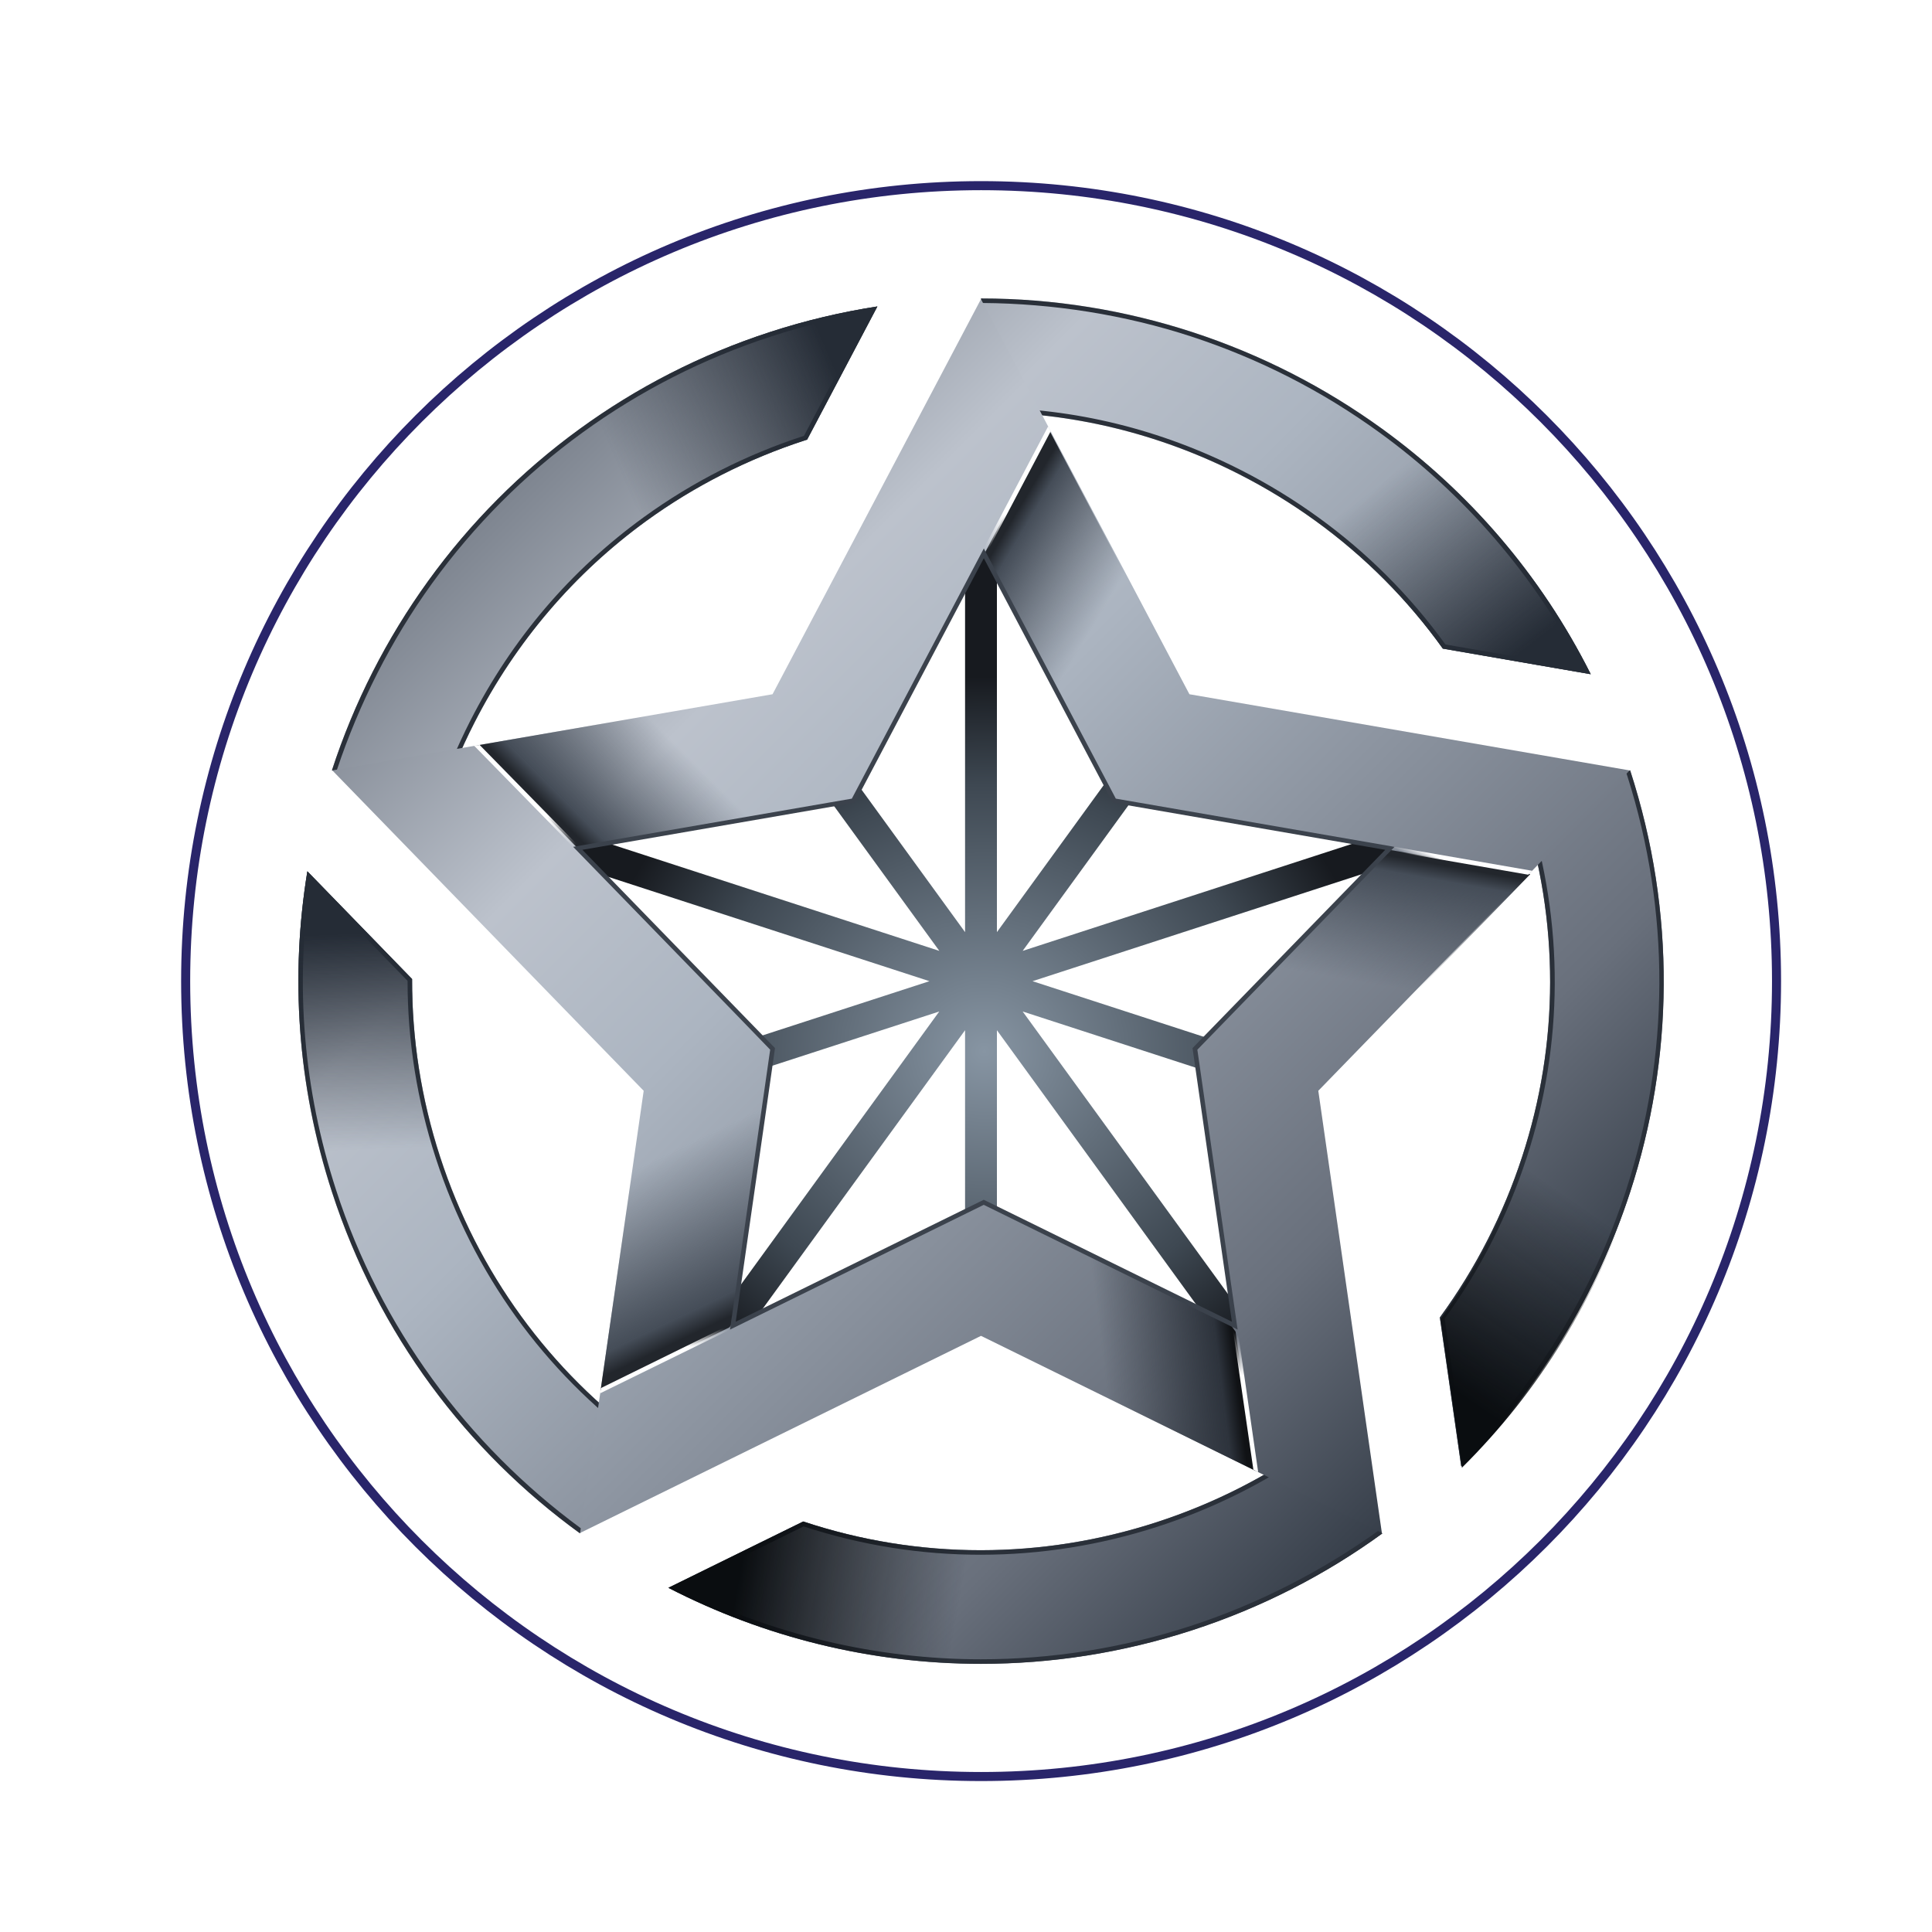
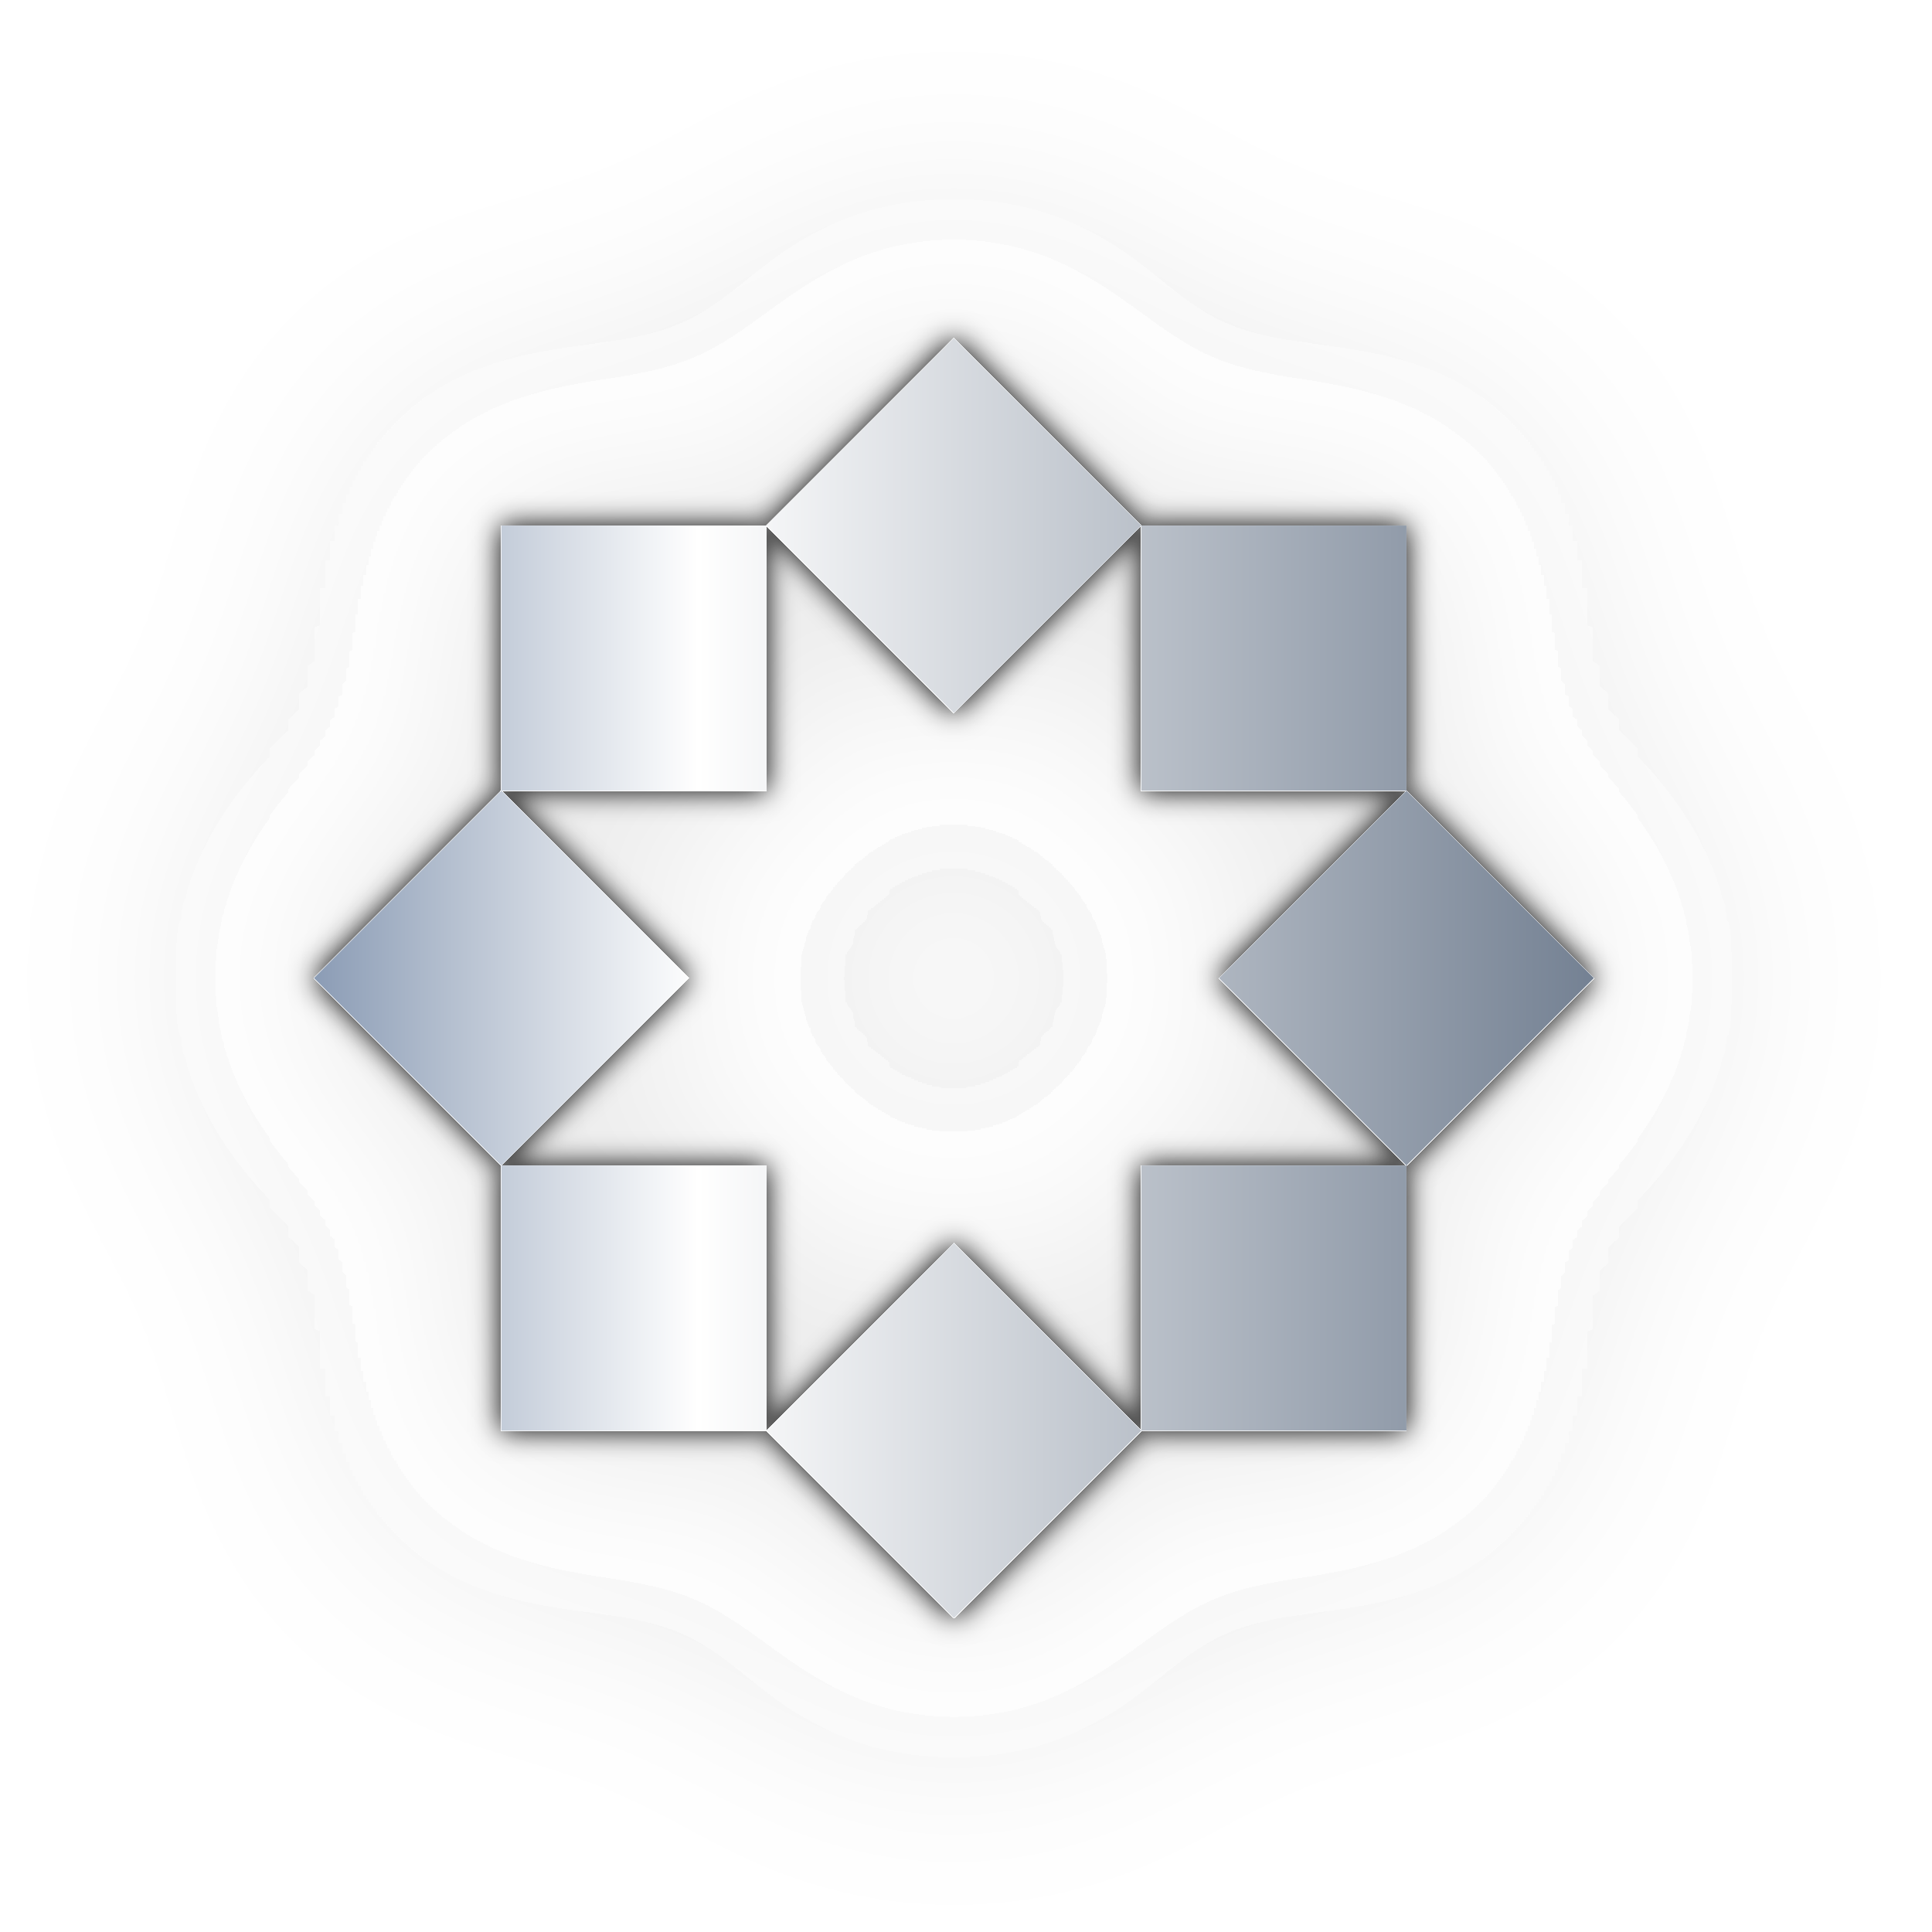
- <svg xmlns="http://www.w3.org/2000/svg" width="64" height="64" viewBox="0 0 64 64" fill="none">
-   <path fill-rule="evenodd" clip-rule="evenodd" d="M52.695 22.334C51.04 19.038 48.648 16.281 45.788 14.208C41.967 11.436 37.317 9.887 32.496 9.887L32.496 13.651C35.437 13.648 38.359 14.339 41.054 15.713C41.942 16.165 42.783 16.68 43.574 17.253C45.209 18.435 46.629 19.862 47.795 21.486L52.694 22.333L52.695 22.333L52.695 22.334ZM54.003 25.517L54 25.517L54.003 25.517ZM54 25.517C55.536 30.242 55.431 35.105 54 39.491C52.888 42.904 50.974 46.026 48.405 48.572L47.697 43.642C48.289 42.831 48.823 41.968 49.287 41.056C49.739 40.168 50.116 39.256 50.42 38.328C51.653 34.564 51.667 30.519 50.419 26.68L54 25.517ZM38.322 50.421C36.411 51.042 34.449 51.349 32.496 51.351C30.504 51.352 28.519 51.035 26.609 50.4L22.142 52.596C25.306 54.227 28.853 55.115 32.496 55.115C34.812 55.115 37.166 54.758 39.488 54.004C41.806 53.25 43.919 52.157 45.79 50.798L43.577 47.753C41.997 48.897 40.231 49.8 38.322 50.421ZM13.65 32.432C13.644 34.407 13.951 36.392 14.58 38.325C15.828 42.161 18.214 45.424 21.422 47.745L19.209 50.792C15.475 48.083 12.532 44.212 10.997 39.488C9.842 35.938 9.616 32.309 10.182 28.863L13.65 32.432ZM21.417 17.253C19.039 18.979 17.085 21.254 15.712 23.947C15.258 24.837 14.882 25.75 14.577 26.68L10.996 25.517C12.458 21.029 15.305 17.041 19.205 14.208C21.077 12.847 23.192 11.751 25.513 10.998C26.692 10.615 27.878 10.336 29.064 10.152L26.737 14.564L26.678 14.582C24.767 15.203 22.999 16.106 21.417 17.253Z" fill="url(#paint0_linear_3408_51661)" />
-   <path d="M53.907 25.705C55.339 30.211 55.322 34.957 53.86 39.445C52.785 42.741 50.941 45.779 48.514 48.251L47.856 43.682C48.444 42.871 48.972 42.012 49.423 41.125C49.872 40.244 50.256 39.318 50.565 38.376C51.801 34.6 51.816 30.592 50.609 26.778L53.877 25.619M54.003 25.517L50.419 26.682C51.667 30.521 51.654 34.565 50.42 38.329C50.116 39.258 49.739 40.17 49.287 41.057C48.823 41.969 48.289 42.833 47.697 43.644L48.405 48.573C50.974 46.027 52.888 42.906 54 39.493C55.431 35.105 55.536 30.242 54 25.517L54.003 25.517Z" fill="#2A3039" />
-   <path d="M43.544 47.964L45.653 50.714C43.782 52.052 41.643 53.147 39.441 53.862C37.187 54.595 34.851 54.966 32.496 54.966C29.045 54.966 25.588 54.149 22.48 52.599L26.619 50.564C28.52 51.187 30.492 51.503 32.48 51.503L32.496 51.503C34.483 51.502 36.459 51.185 38.369 50.566C40.229 49.961 41.969 49.087 43.544 47.966M43.577 47.756C41.997 48.9 40.231 49.803 38.322 50.424C36.411 51.045 34.449 51.353 32.496 51.354L32.48 51.354C30.492 51.354 28.514 51.035 26.607 50.403L22.141 52.599C25.305 54.23 28.85 55.118 32.495 55.118C34.81 55.118 37.165 54.761 39.486 54.007C41.804 53.254 43.918 52.161 45.788 50.801L43.576 47.756L43.577 47.756Z" fill="#2A3039" />
-   <path d="M10.284 29.184L13.501 32.492C13.501 34.481 13.817 36.457 14.438 38.37C15.676 42.177 18.017 45.427 21.212 47.779L19.244 50.629C15.447 47.836 12.602 43.939 11.14 39.441C10.05 36.089 9.763 32.64 10.284 29.184ZM10.182 28.863C9.616 32.309 9.842 35.938 10.997 39.488C12.532 44.212 15.475 48.083 19.209 50.792L21.422 47.745C18.214 45.424 15.828 42.161 14.58 38.323C13.951 36.391 13.644 34.405 13.65 32.431L10.182 28.863Z" fill="#2A3039" />
-   <path d="M32.557 10.037C34.875 10.053 37.261 10.426 39.474 11.151C41.705 11.883 43.8 12.951 45.699 14.329C48.508 16.365 50.827 19.059 52.424 22.134L47.882 21.349C46.708 19.725 45.288 18.307 43.663 17.133C42.859 16.551 42.005 16.029 41.123 15.58C38.453 14.22 35.603 13.521 32.647 13.501L32.557 10.037ZM32.504 9.887L32.496 9.887L32.496 13.651L32.521 13.651C35.454 13.651 38.366 14.342 41.055 15.713C41.943 16.165 42.784 16.68 43.575 17.253C45.211 18.435 46.631 19.862 47.796 21.486L52.695 22.333C51.04 19.036 48.648 16.279 45.788 14.207C41.969 11.439 37.322 9.887 32.504 9.887Z" fill="#2A3039" />
-   <path d="M28.79 10.348L26.633 14.438L26.631 14.438C24.722 15.059 22.937 15.965 21.328 17.131C18.894 18.896 16.959 21.166 15.578 23.878C15.15 24.718 14.782 25.595 14.482 26.491L11.16 25.505C11.886 23.325 12.963 21.192 14.309 19.331C15.702 17.404 17.378 15.722 19.294 14.331C21.199 12.947 23.306 11.874 25.56 11.141C26.613 10.799 27.699 10.532 28.79 10.348ZM29.064 10.151C27.878 10.335 26.692 10.614 25.513 10.996C23.192 11.75 21.077 12.846 19.205 14.207C15.305 17.041 12.458 21.029 10.996 25.517L14.577 26.68C14.882 25.75 15.258 24.837 15.712 23.948C17.085 21.254 19.039 18.979 21.417 17.253C22.999 16.106 24.767 15.203 26.678 14.582C26.698 14.576 26.717 14.57 26.737 14.564L29.064 10.152L29.064 10.151Z" fill="#2A3039" />
-   <path d="M54.025 39.539L50.443 38.376C50.139 39.304 49.762 40.216 49.309 41.104C48.845 42.016 48.312 42.88 47.719 43.691L48.428 48.62C50.996 46.074 52.911 42.952 54.023 39.539L54.025 39.539Z" fill="url(#paint1_linear_3408_51661)" />
-   <path d="M32.496 55.116L32.496 51.353C30.504 51.354 28.519 51.036 26.609 50.401L22.142 52.598C25.306 54.229 28.853 55.116 32.496 55.116Z" fill="url(#paint2_linear_3408_51661)" />
-   <path d="M10.997 39.488L14.582 38.323C13.953 36.391 13.646 34.405 13.652 32.431L10.182 28.863C9.616 32.309 9.842 35.938 10.997 39.488Z" fill="url(#paint3_linear_3408_51661)" />
-   <path d="M45.788 14.208L43.576 17.255C45.211 18.437 46.631 19.864 47.796 21.487L52.695 22.335C51.04 19.038 48.648 16.281 45.788 14.208Z" fill="url(#paint4_linear_3408_51661)" />
-   <path d="M25.513 10.998C23.192 11.751 21.077 12.847 19.205 14.208L21.417 17.253C22.999 16.106 24.767 15.203 26.678 14.582C26.698 14.576 26.717 14.57 26.737 14.564L29.064 10.152C27.878 10.336 26.692 10.615 25.513 10.998Z" fill="url(#paint5_linear_3408_51661)" />
-   <path d="M43.67 36.133L43.738 36.064L53.984 25.521L39.498 23.014L39.402 22.998L39.356 22.912L32.496 9.909L25.637 22.912L25.591 22.998L25.495 23.014L11.009 25.521L21.255 36.064L21.323 36.133L21.309 36.229L19.217 50.781L32.409 44.295L32.496 44.252L32.584 44.294L45.776 50.78L43.684 36.229L43.67 36.133ZM34.096 40.568L34.014 40.527L32.588 39.827L31.164 40.528L31.081 40.569L24.277 43.915L25.358 36.404L25.37 36.314L25.593 34.746L24.491 33.608L24.423 33.539L19.138 28.102L26.609 26.808L26.698 26.793L28.265 26.522L29.007 25.116L29.049 25.036L32.587 18.33L36.125 25.036L36.167 25.116L36.908 26.522L38.476 26.793L38.565 26.808L46.037 28.102L40.752 33.539L40.689 33.604L39.581 34.745L39.807 36.318L39.821 36.407L40.9 43.912L34.093 40.565L34.096 40.568Z" fill="url(#paint6_linear_3408_51661)" />
-   <path d="M39.949 34.369L34.204 32.503L45.252 28.913L46.04 28.102L44.926 27.909L33.877 31.499L37.428 26.612L36.911 26.523L36.607 25.946L33.024 30.878L33.024 19.154L32.588 18.329L31.969 19.505L31.969 30.878L28.493 26.094L28.265 26.523L27.585 26.641L31.116 31.499L20.132 27.93L19.138 28.102L20.011 29.002L30.789 32.503L25.183 34.324L25.591 34.746L25.508 35.328L31.114 33.507L24.455 42.675L24.275 43.915L25.18 43.471L31.969 34.127L31.969 40.132L32.587 39.829L33.024 40.043L33.024 34.127L39.709 43.329L40.903 43.915L40.769 42.991L33.877 33.507L39.676 35.39L39.584 34.746L39.949 34.369Z" fill="url(#paint7_radial_3408_51661)" />
-   <path d="M25.591 22.998L25.495 23.014L15.821 24.689L19.138 28.102L26.609 26.81L26.698 26.793L28.164 26.542L25.591 22.998Z" fill="url(#paint8_linear_3408_51661)" />
-   <path d="M24.293 43.793L25.356 36.404L25.368 36.314L25.591 34.746L21.322 36.133L21.309 36.229L19.893 46.071L24.165 43.97L24.293 43.793Z" fill="url(#paint9_linear_3408_51661)" />
-   <path d="M40.724 43.828L34.094 40.567L34.013 40.527L32.587 39.829L32.496 39.872L32.496 44.251L32.584 44.294L41.593 48.724L40.93 44.111L40.724 43.828Z" fill="url(#paint10_linear_3408_51661)" />
-   <path d="M46.04 28.154L40.755 33.592L40.692 33.656L39.584 34.797L39.593 34.859L43.67 36.184L43.738 36.115L50.692 28.959L46.04 28.154Z" fill="url(#paint11_linear_3408_51661)" />
-   <path d="M39.356 22.963L34.763 14.258L32.59 18.381L36.128 25.087L36.17 25.167L36.881 26.517L39.402 23.049L39.356 22.963Z" fill="url(#paint12_linear_3408_51661)" />
-   <path d="M19.095 28.166L15.709 24.706L15.888 24.677L19.203 28.061L19.095 28.166Z" fill="url(#paint13_linear_3408_51661)" />
-   <path d="M19.881 46.155L19.906 45.982L24.206 43.867L24.198 44.037L19.881 46.155Z" fill="url(#paint14_linear_3408_51661)" />
-   <path d="M41.52 48.686L40.832 43.965L40.998 44.045L41.678 48.764L41.52 48.686Z" fill="url(#paint15_linear_3408_51661)" />
-   <path d="M50.625 28.976L46.026 28.177L46.052 28.029L50.755 28.846L50.625 28.976Z" fill="url(#paint16_linear_3408_51661)" />
-   <path d="M32.656 18.364L32.522 18.295L34.72 14.126L34.807 14.284L32.656 18.364Z" fill="url(#paint17_linear_3408_51661)" />
-   <path d="M40.998 44.045L32.588 39.912L24.182 44.045L25.513 34.772L24.37 33.591L18.986 28.052L28.218 26.456L32.591 18.168L36.963 26.456L46.195 28.053L39.664 34.773L40.998 44.048L40.998 44.045ZM19.292 28.151L25.673 34.72L25.431 36.415L24.372 43.784L32.588 39.744L34.129 40.5L40.808 43.784L39.504 34.719L45.888 28.151L36.863 26.59L36.061 25.07L32.59 18.491L28.317 26.591L19.294 28.151L19.292 28.151Z" fill="#3B424C" />
-   <circle cx="32.5" cy="32.5" r="26.35" stroke="#29256A" stroke-width="0.3" />
+ <svg xmlns="http://www.w3.org/2000/svg" width="80" height="80" viewBox="0 0 80 80" fill="none">
+   <g filter="url(#filter0_d_276_3209)">
+     <g filter="url(#filter1_dd_276_3209)">
+       <path fill-rule="evenodd" clip-rule="evenodd" d="M39.5 14.001L31.738 21.762H20.762V32.738L13.001 40.5L20.762 48.261V59.238H31.739V48.261H20.763L28.524 40.5L20.763 32.739H31.739V21.762L39.5 29.524L47.261 21.763V32.739H58.237L50.476 40.5L58.238 48.261H47.261V59.238L39.5 51.476L31.738 59.238L39.5 67L47.262 59.238L47.261 59.238H58.238L58.238 48.261L66 40.5L58.238 32.738L58.238 21.762H47.262L39.5 14.001Z" fill="url(#paint0_linear_276_3209)" />
+     </g>
+   </g>
  <defs>
-     <linearGradient id="paint0_linear_3408_51661" x1="16.404" y1="16.404" x2="48.812" y2="48.813" gradientUnits="userSpaceOnUse">
-       <stop stop-color="#7C838E" />
-       <stop offset="0.21" stop-color="#BCC2CC" />
-       <stop offset="0.37" stop-color="#ACB5C1" />
-       <stop offset="0.8" stop-color="#69707C" />
-       <stop offset="1" stop-color="#323A45" />
-     </linearGradient>
-     <linearGradient id="paint1_linear_3408_51661" x1="47.984" y1="45.934" x2="52.205" y2="39.829" gradientUnits="userSpaceOnUse">
-       <stop stop-color="#0A0D10" />
-       <stop offset="1" stop-color="#0A0D10" stop-opacity="0" />
-     </linearGradient>
-     <linearGradient id="paint2_linear_3408_51661" x1="24.532" y1="51.998" x2="31.767" y2="53.279" gradientUnits="userSpaceOnUse">
-       <stop stop-color="#0A0D10" />
-       <stop offset="1" stop-color="#0A0D10" stop-opacity="0" />
-     </linearGradient>
-     <linearGradient id="paint3_linear_3408_51661" x1="12.034" y1="30.913" x2="12.336" y2="38.073" gradientUnits="userSpaceOnUse">
-       <stop stop-color="#252C36" />
-       <stop offset="1" stop-color="#252C36" stop-opacity="0" />
-     </linearGradient>
-     <linearGradient id="paint4_linear_3408_51661" x1="50.023" y1="21.878" x2="45.576" y2="16.15" gradientUnits="userSpaceOnUse">
-       <stop stop-color="#252C36" />
-       <stop offset="1" stop-color="#252C36" stop-opacity="0" />
-     </linearGradient>
-     <linearGradient id="paint5_linear_3408_51661" x1="27.673" y1="12.277" x2="20.438" y2="15.367" gradientUnits="userSpaceOnUse">
-       <stop stop-color="#252C36" />
-       <stop offset="1" stop-color="#252C36" stop-opacity="0" />
-     </linearGradient>
-     <linearGradient id="paint6_linear_3408_51661" x1="15.78" y1="17.332" x2="48.113" y2="49.664" gradientUnits="userSpaceOnUse">
-       <stop stop-color="#7C838E" />
-       <stop offset="0.21" stop-color="#BCC2CC" />
-       <stop offset="0.37" stop-color="#ACB5C1" />
-       <stop offset="0.8" stop-color="#69707C" />
-       <stop offset="1" stop-color="#323A45" />
-     </linearGradient>
-     <radialGradient id="paint7_radial_3408_51661" cx="0" cy="0" r="1" gradientUnits="userSpaceOnUse" gradientTransform="translate(32.6081 34.8287) rotate(-90) scale(12.4191 13.0567)">
-       <stop stop-color="#8795A3" />
-       <stop offset="0.71" stop-color="#3E4852" />
-       <stop offset="1" stop-color="#171A1F" />
-     </radialGradient>
-     <linearGradient id="paint8_linear_3408_51661" x1="19.506" y1="28.1" x2="22.672" y2="24.935" gradientUnits="userSpaceOnUse">
-       <stop stop-color="#22262C" />
-       <stop offset="0.12" stop-color="#454D58" />
-       <stop offset="1" stop-color="#454D58" stop-opacity="0" />
-     </linearGradient>
-     <linearGradient id="paint9_linear_3408_51661" x1="24.256" y1="43.572" x2="21.769" y2="38.371" gradientUnits="userSpaceOnUse">
-       <stop stop-color="#22262C" />
-       <stop offset="0.12" stop-color="#454D58" />
-       <stop offset="1" stop-color="#454D58" stop-opacity="0" />
-     </linearGradient>
-     <linearGradient id="paint10_linear_3408_51661" x1="40.743" y1="43.828" x2="36.447" y2="44.355" gradientUnits="userSpaceOnUse">
-       <stop stop-color="#101215" />
-       <stop offset="0.12" stop-color="#2D333C" />
-       <stop offset="1" stop-color="#2D333C" stop-opacity="0" />
-     </linearGradient>
-     <linearGradient id="paint11_linear_3408_51661" x1="45.778" y1="28.296" x2="45.024" y2="32.517" gradientUnits="userSpaceOnUse">
-       <stop stop-color="#22262C" />
-       <stop offset="0.12" stop-color="#454D58" />
-       <stop offset="1" stop-color="#454D58" stop-opacity="0" />
-     </linearGradient>
-     <linearGradient id="paint12_linear_3408_51661" x1="32.731" y1="18.547" x2="36.274" y2="20.657" gradientUnits="userSpaceOnUse">
-       <stop stop-color="#22262C" />
-       <stop offset="0.12" stop-color="#454D58" />
-       <stop offset="1" stop-color="#454D58" stop-opacity="0" />
-     </linearGradient>
-     <linearGradient id="paint13_linear_3408_51661" x1="15.839" y1="24.734" x2="19.727" y2="25.91" gradientUnits="userSpaceOnUse">
-       <stop offset="0.703" stop-color="white" />
-       <stop offset="1" stop-color="white" stop-opacity="0" />
-     </linearGradient>
-     <linearGradient id="paint14_linear_3408_51661" x1="19.909" y1="46.063" x2="20.438" y2="43.317" gradientUnits="userSpaceOnUse">
-       <stop offset="0.703" stop-color="white" />
-       <stop offset="1" stop-color="white" stop-opacity="0" />
-     </linearGradient>
-     <linearGradient id="paint15_linear_3408_51661" x1="41.464" y1="48.701" x2="43.481" y2="46.405" gradientUnits="userSpaceOnUse">
-       <stop offset="0.703" stop-color="white" />
-       <stop offset="1" stop-color="white" stop-opacity="0" />
-     </linearGradient>
-     <linearGradient id="paint16_linear_3408_51661" x1="50.659" y1="28.879" x2="50.189" y2="29.92" gradientUnits="userSpaceOnUse">
-       <stop offset="0.703" stop-color="white" />
-       <stop offset="1" stop-color="white" stop-opacity="0" />
-     </linearGradient>
-     <linearGradient id="paint17_linear_3408_51661" x1="34.756" y1="14.258" x2="32.646" y2="18.177" gradientUnits="userSpaceOnUse">
-       <stop offset="0.703" stop-color="white" />
-       <stop offset="1" stop-color="white" stop-opacity="0" />
+     <filter id="filter0_d_276_3209" x="0" y="0" width="80" height="80" filterUnits="userSpaceOnUse" color-interpolation-filters="sRGB">
+       <feFlood flood-opacity="0" result="BackgroundImageFix" />
+       <feColorMatrix in="SourceAlpha" type="matrix" values="0 0 0 0 0 0 0 0 0 0 0 0 0 0 0 0 0 0 127 0" result="hardAlpha" />
+       <feOffset />
+       <feGaussianBlur stdDeviation="4" />
+       <feComposite in2="hardAlpha" operator="out" />
+       <feColorMatrix type="matrix" values="0 0 0 0 0 0 0 0 0 0 0 0 0 0 0 0 0 0 0.08 0" />
+       <feBlend mode="normal" in2="BackgroundImageFix" result="effect1_dropShadow_276_3209" />
+       <feBlend mode="normal" in="SourceGraphic" in2="effect1_dropShadow_276_3209" result="shape" />
+     </filter>
+     <filter id="filter1_dd_276_3209" x="5" y="6" width="68.999" height="68.999" filterUnits="userSpaceOnUse" color-interpolation-filters="sRGB">
+       <feFlood flood-opacity="0" result="BackgroundImageFix" />
+       <feColorMatrix in="SourceAlpha" type="matrix" values="0 0 0 0 0 0 0 0 0 0 0 0 0 0 0 0 0 0 127 0" result="hardAlpha" />
+       <feOffset />
+       <feGaussianBlur stdDeviation="0.579" />
+       <feComposite in2="hardAlpha" operator="out" />
+       <feColorMatrix type="matrix" values="0 0 0 0 0 0 0 0 0 0 0 0 0 0 0 0 0 0 1 0" />
+       <feBlend mode="normal" in2="BackgroundImageFix" result="effect1_dropShadow_276_3209" />
+       <feColorMatrix in="SourceAlpha" type="matrix" values="0 0 0 0 0 0 0 0 0 0 0 0 0 0 0 0 0 0 127 0" result="hardAlpha" />
+       <feOffset />
+       <feGaussianBlur stdDeviation="4" />
+       <feComposite in2="hardAlpha" operator="out" />
+       <feColorMatrix type="matrix" values="0 0 0 0 0 0 0 0 0 0 0 0 0 0 0 0 0 0 0.12 0" />
+       <feBlend mode="normal" in2="effect1_dropShadow_276_3209" result="effect2_dropShadow_276_3209" />
+       <feBlend mode="normal" in="SourceGraphic" in2="effect2_dropShadow_276_3209" result="shape" />
+     </filter>
+     <linearGradient id="paint0_linear_276_3209" x1="66" y1="40.5" x2="13.001" y2="40.5" gradientUnits="userSpaceOnUse">
+       <stop stop-color="#748193" />
+       <stop offset="0.7" stop-color="white" />
+       <stop offset="1" stop-color="#8B9CB5" />
    </linearGradient>
  </defs>
</svg>
